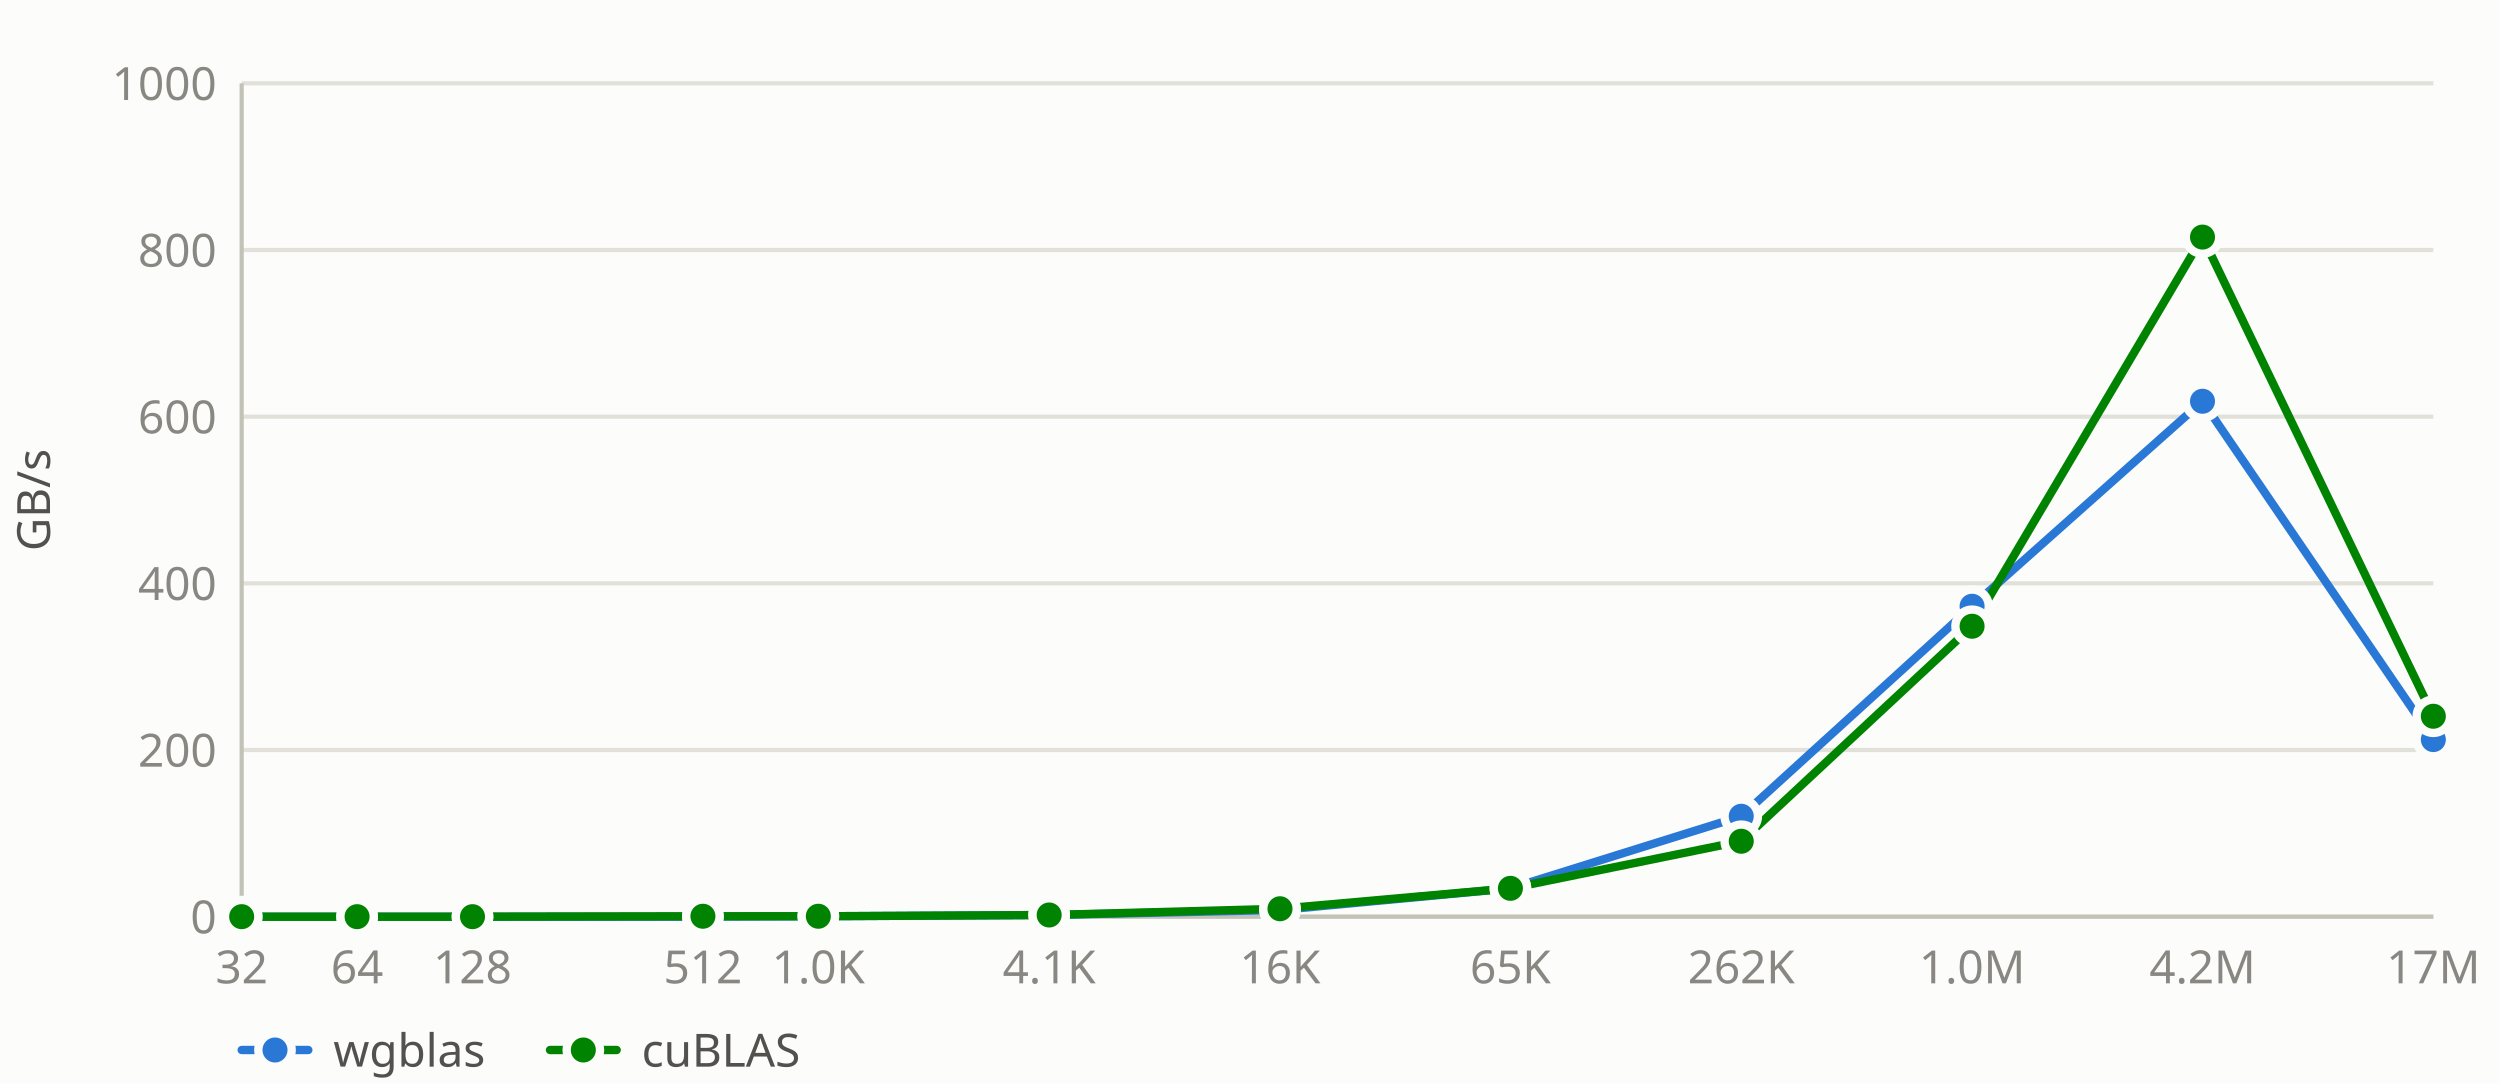
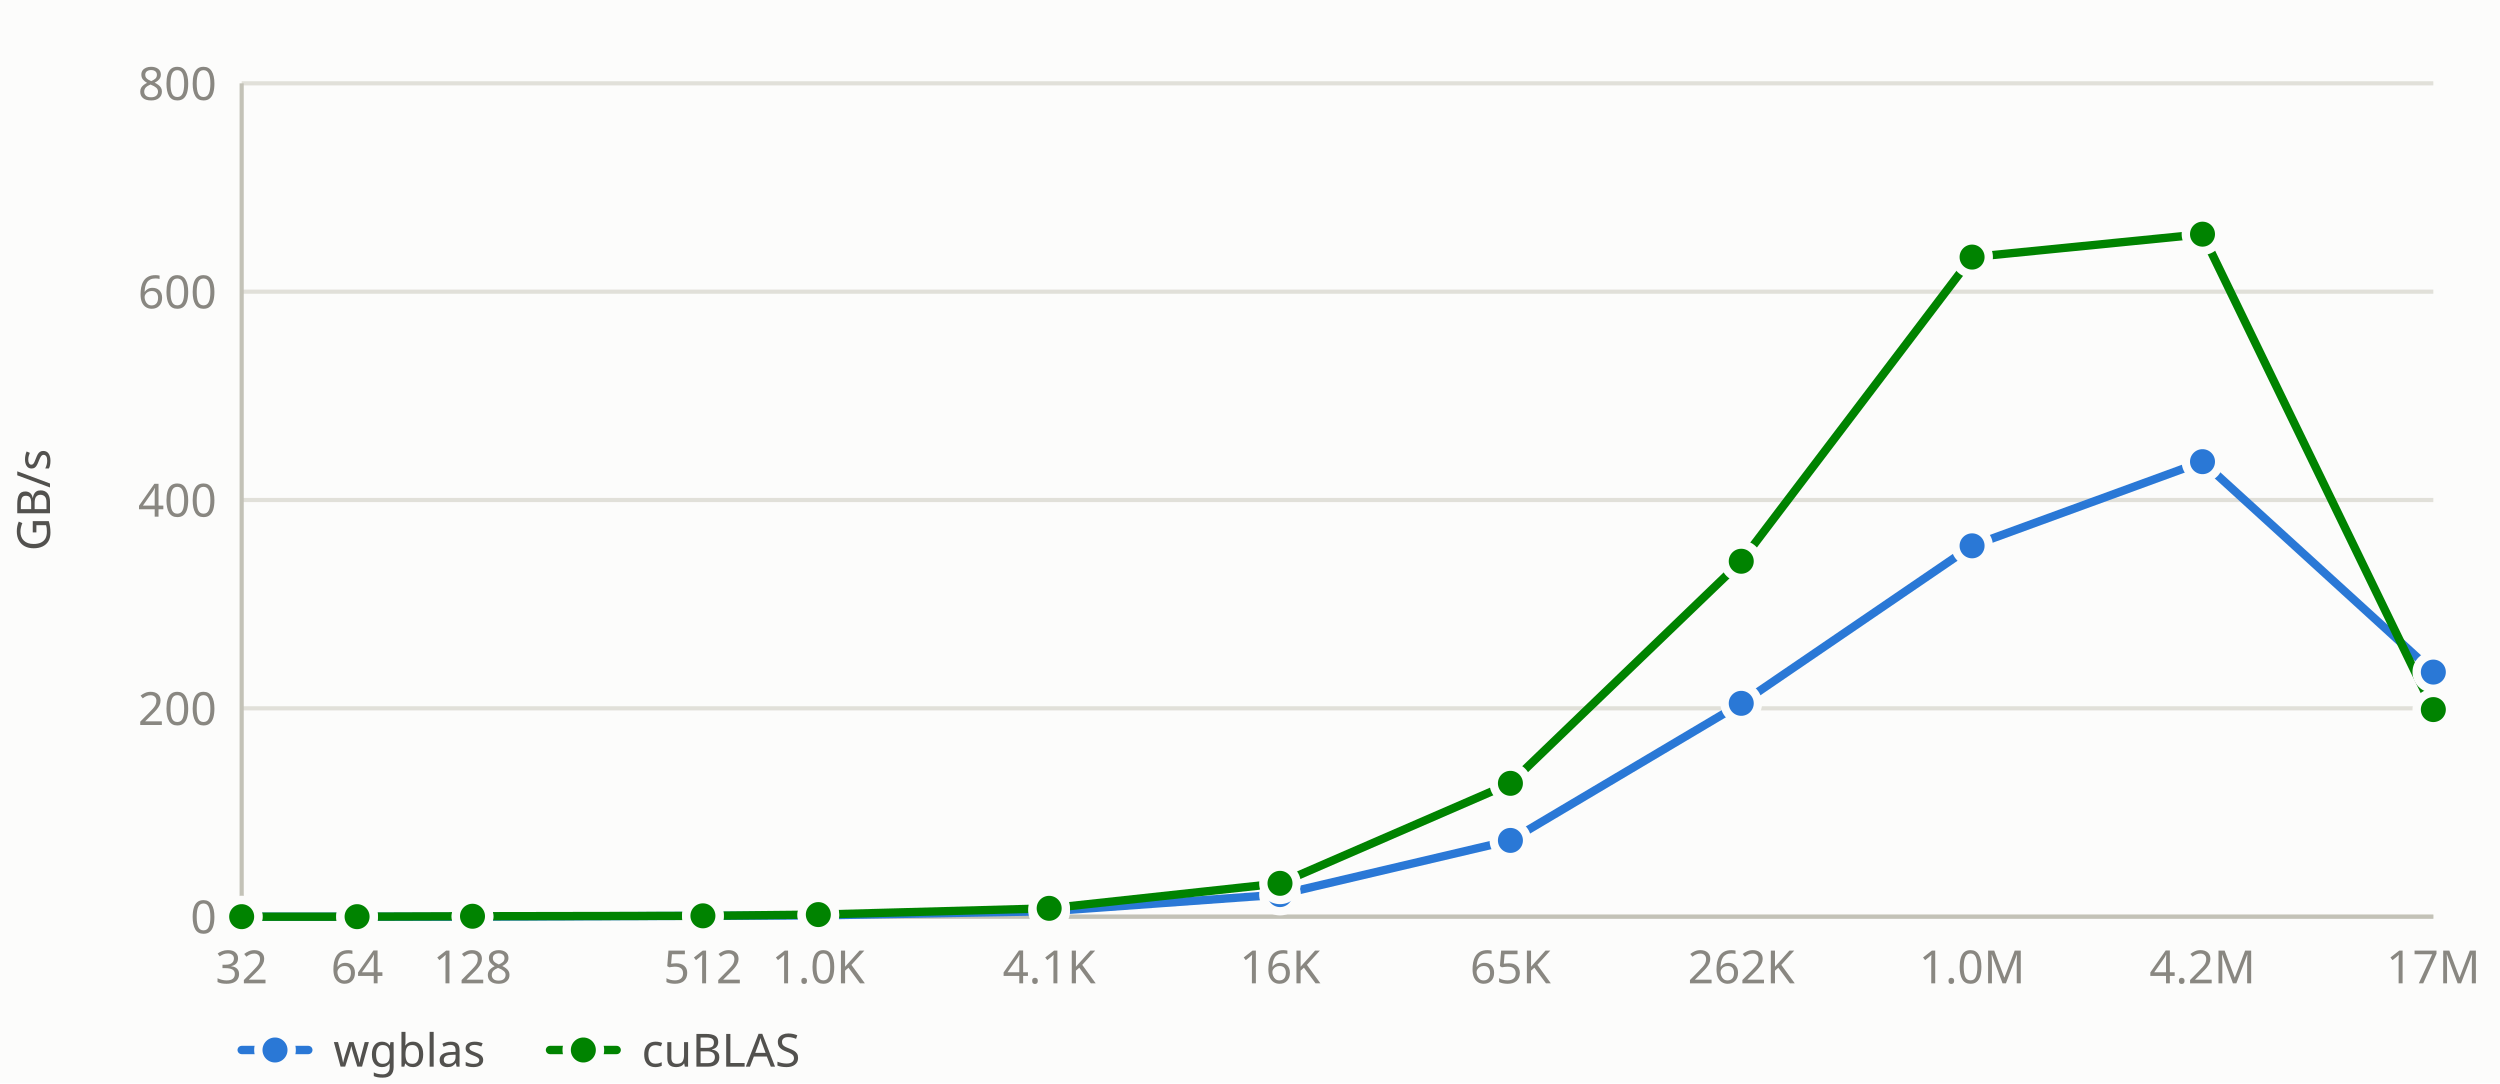
- <svg xmlns="http://www.w3.org/2000/svg" id="bc-sdot-default-nvidia_geforce_rtx_4060_laptop_gpu-gbs" viewBox="0 0 600 260" width="600" height="260" role="img" aria-label="GB/s vs n">
-   <style>#bc-sdot-default-nvidia_geforce_rtx_4060_laptop_gpu-gbs .bg{fill:#fcfcfb}#bc-sdot-default-nvidia_geforce_rtx_4060_laptop_gpu-gbs .gr{stroke:#e1e0d9;stroke-width:1;fill:none}#bc-sdot-default-nvidia_geforce_rtx_4060_laptop_gpu-gbs .ax{stroke:#c3c2b7;stroke-width:1;fill:none}#bc-sdot-default-nvidia_geforce_rtx_4060_laptop_gpu-gbs .at{fill:#898781;font:11px/1 system-ui,sans-serif}#bc-sdot-default-nvidia_geforce_rtx_4060_laptop_gpu-gbs .lt{fill:#52514e;font:11px/1 system-ui,sans-serif}#bc-sdot-default-nvidia_geforce_rtx_4060_laptop_gpu-gbs .ln1{stroke:#2a78d6;fill:none;stroke-width:2;stroke-linejoin:round;stroke-linecap:round}#bc-sdot-default-nvidia_geforce_rtx_4060_laptop_gpu-gbs .mk1{fill:#2a78d6;stroke:#fcfcfb;stroke-width:2}#bc-sdot-default-nvidia_geforce_rtx_4060_laptop_gpu-gbs .ln2{stroke:#008300;fill:none;stroke-width:2;stroke-linejoin:round;stroke-linecap:round}#bc-sdot-default-nvidia_geforce_rtx_4060_laptop_gpu-gbs .mk2{fill:#008300;stroke:#fcfcfb;stroke-width:2}@media(prefers-color-scheme:dark){#bc-sdot-default-nvidia_geforce_rtx_4060_laptop_gpu-gbs .bg{fill:#1a1a19}#bc-sdot-default-nvidia_geforce_rtx_4060_laptop_gpu-gbs .gr{stroke:#2c2c2a}#bc-sdot-default-nvidia_geforce_rtx_4060_laptop_gpu-gbs .ax{stroke:#383835}#bc-sdot-default-nvidia_geforce_rtx_4060_laptop_gpu-gbs .at{fill:#898781}#bc-sdot-default-nvidia_geforce_rtx_4060_laptop_gpu-gbs .lt{fill:#c3c2b7}#bc-sdot-default-nvidia_geforce_rtx_4060_laptop_gpu-gbs .ln1{stroke:#3987e5}#bc-sdot-default-nvidia_geforce_rtx_4060_laptop_gpu-gbs .mk1{fill:#3987e5;stroke:#1a1a19}#bc-sdot-default-nvidia_geforce_rtx_4060_laptop_gpu-gbs .ln2{stroke:#008300}#bc-sdot-default-nvidia_geforce_rtx_4060_laptop_gpu-gbs .mk2{fill:#008300;stroke:#1a1a19}}:root[data-theme=dark] #bc-sdot-default-nvidia_geforce_rtx_4060_laptop_gpu-gbs .bg{fill:#1a1a19}:root[data-theme=dark] #bc-sdot-default-nvidia_geforce_rtx_4060_laptop_gpu-gbs .gr{stroke:#2c2c2a}:root[data-theme=dark] #bc-sdot-default-nvidia_geforce_rtx_4060_laptop_gpu-gbs .ax{stroke:#383835}:root[data-theme=dark] #bc-sdot-default-nvidia_geforce_rtx_4060_laptop_gpu-gbs .lt{fill:#c3c2b7}:root[data-theme=dark] #bc-sdot-default-nvidia_geforce_rtx_4060_laptop_gpu-gbs .ln1{stroke:#3987e5}:root[data-theme=dark] #bc-sdot-default-nvidia_geforce_rtx_4060_laptop_gpu-gbs .mk1{fill:#3987e5;stroke:#1a1a19}:root[data-theme=dark] #bc-sdot-default-nvidia_geforce_rtx_4060_laptop_gpu-gbs .mk2{stroke:#1a1a19}</style>
+ <svg xmlns="http://www.w3.org/2000/svg" id="bc-scopy-default-nvidia_geforce_rtx_4060_laptop_gpu-gbs" viewBox="0 0 600 260" width="600" height="260" role="img" aria-label="GB/s vs n">
+   <style>#bc-scopy-default-nvidia_geforce_rtx_4060_laptop_gpu-gbs .bg{fill:#fcfcfb}#bc-scopy-default-nvidia_geforce_rtx_4060_laptop_gpu-gbs .gr{stroke:#e1e0d9;stroke-width:1;fill:none}#bc-scopy-default-nvidia_geforce_rtx_4060_laptop_gpu-gbs .ax{stroke:#c3c2b7;stroke-width:1;fill:none}#bc-scopy-default-nvidia_geforce_rtx_4060_laptop_gpu-gbs .at{fill:#898781;font:11px/1 system-ui,sans-serif}#bc-scopy-default-nvidia_geforce_rtx_4060_laptop_gpu-gbs .lt{fill:#52514e;font:11px/1 system-ui,sans-serif}#bc-scopy-default-nvidia_geforce_rtx_4060_laptop_gpu-gbs .ln1{stroke:#2a78d6;fill:none;stroke-width:2;stroke-linejoin:round;stroke-linecap:round}#bc-scopy-default-nvidia_geforce_rtx_4060_laptop_gpu-gbs .mk1{fill:#2a78d6;stroke:#fcfcfb;stroke-width:2}#bc-scopy-default-nvidia_geforce_rtx_4060_laptop_gpu-gbs .ln2{stroke:#008300;fill:none;stroke-width:2;stroke-linejoin:round;stroke-linecap:round}#bc-scopy-default-nvidia_geforce_rtx_4060_laptop_gpu-gbs .mk2{fill:#008300;stroke:#fcfcfb;stroke-width:2}@media(prefers-color-scheme:dark){#bc-scopy-default-nvidia_geforce_rtx_4060_laptop_gpu-gbs .bg{fill:#1a1a19}#bc-scopy-default-nvidia_geforce_rtx_4060_laptop_gpu-gbs .gr{stroke:#2c2c2a}#bc-scopy-default-nvidia_geforce_rtx_4060_laptop_gpu-gbs .ax{stroke:#383835}#bc-scopy-default-nvidia_geforce_rtx_4060_laptop_gpu-gbs .at{fill:#898781}#bc-scopy-default-nvidia_geforce_rtx_4060_laptop_gpu-gbs .lt{fill:#c3c2b7}#bc-scopy-default-nvidia_geforce_rtx_4060_laptop_gpu-gbs .ln1{stroke:#3987e5}#bc-scopy-default-nvidia_geforce_rtx_4060_laptop_gpu-gbs .mk1{fill:#3987e5;stroke:#1a1a19}#bc-scopy-default-nvidia_geforce_rtx_4060_laptop_gpu-gbs .ln2{stroke:#008300}#bc-scopy-default-nvidia_geforce_rtx_4060_laptop_gpu-gbs .mk2{fill:#008300;stroke:#1a1a19}}:root[data-theme=dark] #bc-scopy-default-nvidia_geforce_rtx_4060_laptop_gpu-gbs .bg{fill:#1a1a19}:root[data-theme=dark] #bc-scopy-default-nvidia_geforce_rtx_4060_laptop_gpu-gbs .gr{stroke:#2c2c2a}:root[data-theme=dark] #bc-scopy-default-nvidia_geforce_rtx_4060_laptop_gpu-gbs .ax{stroke:#383835}:root[data-theme=dark] #bc-scopy-default-nvidia_geforce_rtx_4060_laptop_gpu-gbs .lt{fill:#c3c2b7}:root[data-theme=dark] #bc-scopy-default-nvidia_geforce_rtx_4060_laptop_gpu-gbs .ln1{stroke:#3987e5}:root[data-theme=dark] #bc-scopy-default-nvidia_geforce_rtx_4060_laptop_gpu-gbs .mk1{fill:#3987e5;stroke:#1a1a19}:root[data-theme=dark] #bc-scopy-default-nvidia_geforce_rtx_4060_laptop_gpu-gbs .mk2{stroke:#1a1a19}</style>
  <rect class="bg" width="600" height="260" />
  <line class="gr" x1="58" y1="220.0" x2="584" y2="220.0" />
-   <line class="gr" x1="58" y1="180.0" x2="584" y2="180.0" />
-   <line class="gr" x1="58" y1="140.0" x2="584" y2="140.0" />
-   <line class="gr" x1="58" y1="100.0" x2="584" y2="100.0" />
-   <line class="gr" x1="58" y1="60.0" x2="584" y2="60.0" />
+   <line class="gr" x1="58" y1="170.0" x2="584" y2="170.0" />
+   <line class="gr" x1="58" y1="120.0" x2="584" y2="120.0" />
+   <line class="gr" x1="58" y1="70.0" x2="584" y2="70.0" />
  <line class="gr" x1="58" y1="20.0" x2="584" y2="20.0" />
  <line class="ax" x1="58" y1="20" x2="58" y2="220" />
  <line class="ax" x1="58" y1="220" x2="584" y2="220" />
  <text class="at" x="52" y="224.0" text-anchor="end">0</text>
-   <text class="at" x="52" y="184.0" text-anchor="end">200</text>
-   <text class="at" x="52" y="144.0" text-anchor="end">400</text>
-   <text class="at" x="52" y="104.0" text-anchor="end">600</text>
-   <text class="at" x="52" y="64.0" text-anchor="end">800</text>
-   <text class="at" x="52" y="24.0" text-anchor="end">1000</text>
+   <text class="at" x="52" y="174.0" text-anchor="end">200</text>
+   <text class="at" x="52" y="124.0" text-anchor="end">400</text>
+   <text class="at" x="52" y="74.0" text-anchor="end">600</text>
+   <text class="at" x="52" y="24.0" text-anchor="end">800</text>
  <text class="lt" x="12" y="120.0" text-anchor="middle" transform="rotate(-90 12 120.0)">GB/s</text>
  <text class="at" x="58.0" y="236" text-anchor="middle">32</text>
  <text class="at" x="85.7" y="236" text-anchor="middle">64</text>
  <text class="at" x="113.4" y="236" text-anchor="middle">128</text>
  <text class="at" x="168.7" y="236" text-anchor="middle">512</text>
  <text class="at" x="196.4" y="236" text-anchor="middle">1.0K</text>
  <text class="at" x="251.8" y="236" text-anchor="middle">4.1K</text>
  <text class="at" x="307.2" y="236" text-anchor="middle">16K</text>
  <text class="at" x="362.5" y="236" text-anchor="middle">65K</text>
  <text class="at" x="417.9" y="236" text-anchor="middle">262K</text>
  <text class="at" x="473.3" y="236" text-anchor="middle">1.0M</text>
  <text class="at" x="528.6" y="236" text-anchor="middle">4.2M</text>
  <text class="at" x="584.0" y="236" text-anchor="middle">17M</text>
-   <polyline class="ln1" points="58.0,220.0 85.7,220.0 113.4,220.0 168.7,220.0 196.4,219.9 251.8,219.6 307.2,218.4 362.5,213.2 417.9,195.9 473.3,145.5 528.6,96.3 584.0,177.5" />
-   <polyline class="ln2" points="58.0,220.0 85.7,220.0 113.4,220.0 168.7,219.9 196.4,219.9 251.8,219.6 307.2,218.1 362.5,213.2 417.9,201.9 473.3,150.3 528.6,56.9 584.0,171.9" />
+   <polyline class="ln1" points="58.0,220.0 85.7,220.0 113.4,220.0 168.7,219.8 196.4,219.7 251.8,218.7 307.2,214.7 362.5,201.7 417.9,168.8 473.3,131.0 528.6,110.8 584.0,161.3" />
+   <polyline class="ln2" points="58.0,220.0 85.7,220.0 113.4,219.9 168.7,219.8 196.4,219.5 251.8,218.0 307.2,212.0 362.5,188.0 417.9,134.7 473.3,61.7 528.6,56.2 584.0,170.3" />
  <circle class="mk1" cx="58.0" cy="220.0" r="4" />
  <circle class="mk1" cx="85.7" cy="220.0" r="4" />
  <circle class="mk1" cx="113.4" cy="220.0" r="4" />
-   <circle class="mk1" cx="168.7" cy="220.0" r="4" />
-   <circle class="mk1" cx="196.4" cy="219.9" r="4" />
-   <circle class="mk1" cx="251.8" cy="219.6" r="4" />
-   <circle class="mk1" cx="307.2" cy="218.4" r="4" />
-   <circle class="mk1" cx="362.5" cy="213.2" r="4" />
-   <circle class="mk1" cx="417.9" cy="195.9" r="4" />
-   <circle class="mk1" cx="473.3" cy="145.5" r="4" />
-   <circle class="mk1" cx="528.6" cy="96.3" r="4" />
-   <circle class="mk1" cx="584.0" cy="177.5" r="4" />
+   <circle class="mk1" cx="168.7" cy="219.8" r="4" />
+   <circle class="mk1" cx="196.4" cy="219.7" r="4" />
+   <circle class="mk1" cx="251.8" cy="218.7" r="4" />
+   <circle class="mk1" cx="307.2" cy="214.7" r="4" />
+   <circle class="mk1" cx="362.5" cy="201.7" r="4" />
+   <circle class="mk1" cx="417.9" cy="168.8" r="4" />
+   <circle class="mk1" cx="473.3" cy="131.0" r="4" />
+   <circle class="mk1" cx="528.6" cy="110.8" r="4" />
+   <circle class="mk1" cx="584.0" cy="161.3" r="4" />
  <circle class="mk2" cx="58.0" cy="220.0" r="4" />
  <circle class="mk2" cx="85.7" cy="220.0" r="4" />
-   <circle class="mk2" cx="113.4" cy="220.0" r="4" />
-   <circle class="mk2" cx="168.7" cy="219.9" r="4" />
-   <circle class="mk2" cx="196.4" cy="219.9" r="4" />
-   <circle class="mk2" cx="251.8" cy="219.6" r="4" />
-   <circle class="mk2" cx="307.2" cy="218.1" r="4" />
-   <circle class="mk2" cx="362.5" cy="213.2" r="4" />
-   <circle class="mk2" cx="417.9" cy="201.9" r="4" />
-   <circle class="mk2" cx="473.3" cy="150.3" r="4" />
-   <circle class="mk2" cx="528.6" cy="56.9" r="4" />
-   <circle class="mk2" cx="584.0" cy="171.9" r="4" />
+   <circle class="mk2" cx="113.4" cy="219.9" r="4" />
+   <circle class="mk2" cx="168.7" cy="219.8" r="4" />
+   <circle class="mk2" cx="196.4" cy="219.5" r="4" />
+   <circle class="mk2" cx="251.8" cy="218.0" r="4" />
+   <circle class="mk2" cx="307.2" cy="212.0" r="4" />
+   <circle class="mk2" cx="362.5" cy="188.0" r="4" />
+   <circle class="mk2" cx="417.9" cy="134.7" r="4" />
+   <circle class="mk2" cx="473.3" cy="61.7" r="4" />
+   <circle class="mk2" cx="528.6" cy="56.2" r="4" />
+   <circle class="mk2" cx="584.0" cy="170.3" r="4" />
  <line class="ln1" x1="58" y1="252" x2="74" y2="252" />
  <circle class="mk1" cx="66" cy="252" r="4" />
  <text class="lt" x="80" y="256">wgblas</text>
  <line class="ln2" x1="132" y1="252" x2="148" y2="252" />
  <circle class="mk2" cx="140" cy="252" r="4" />
  <text class="lt" x="154" y="256">cuBLAS</text>
</svg>
